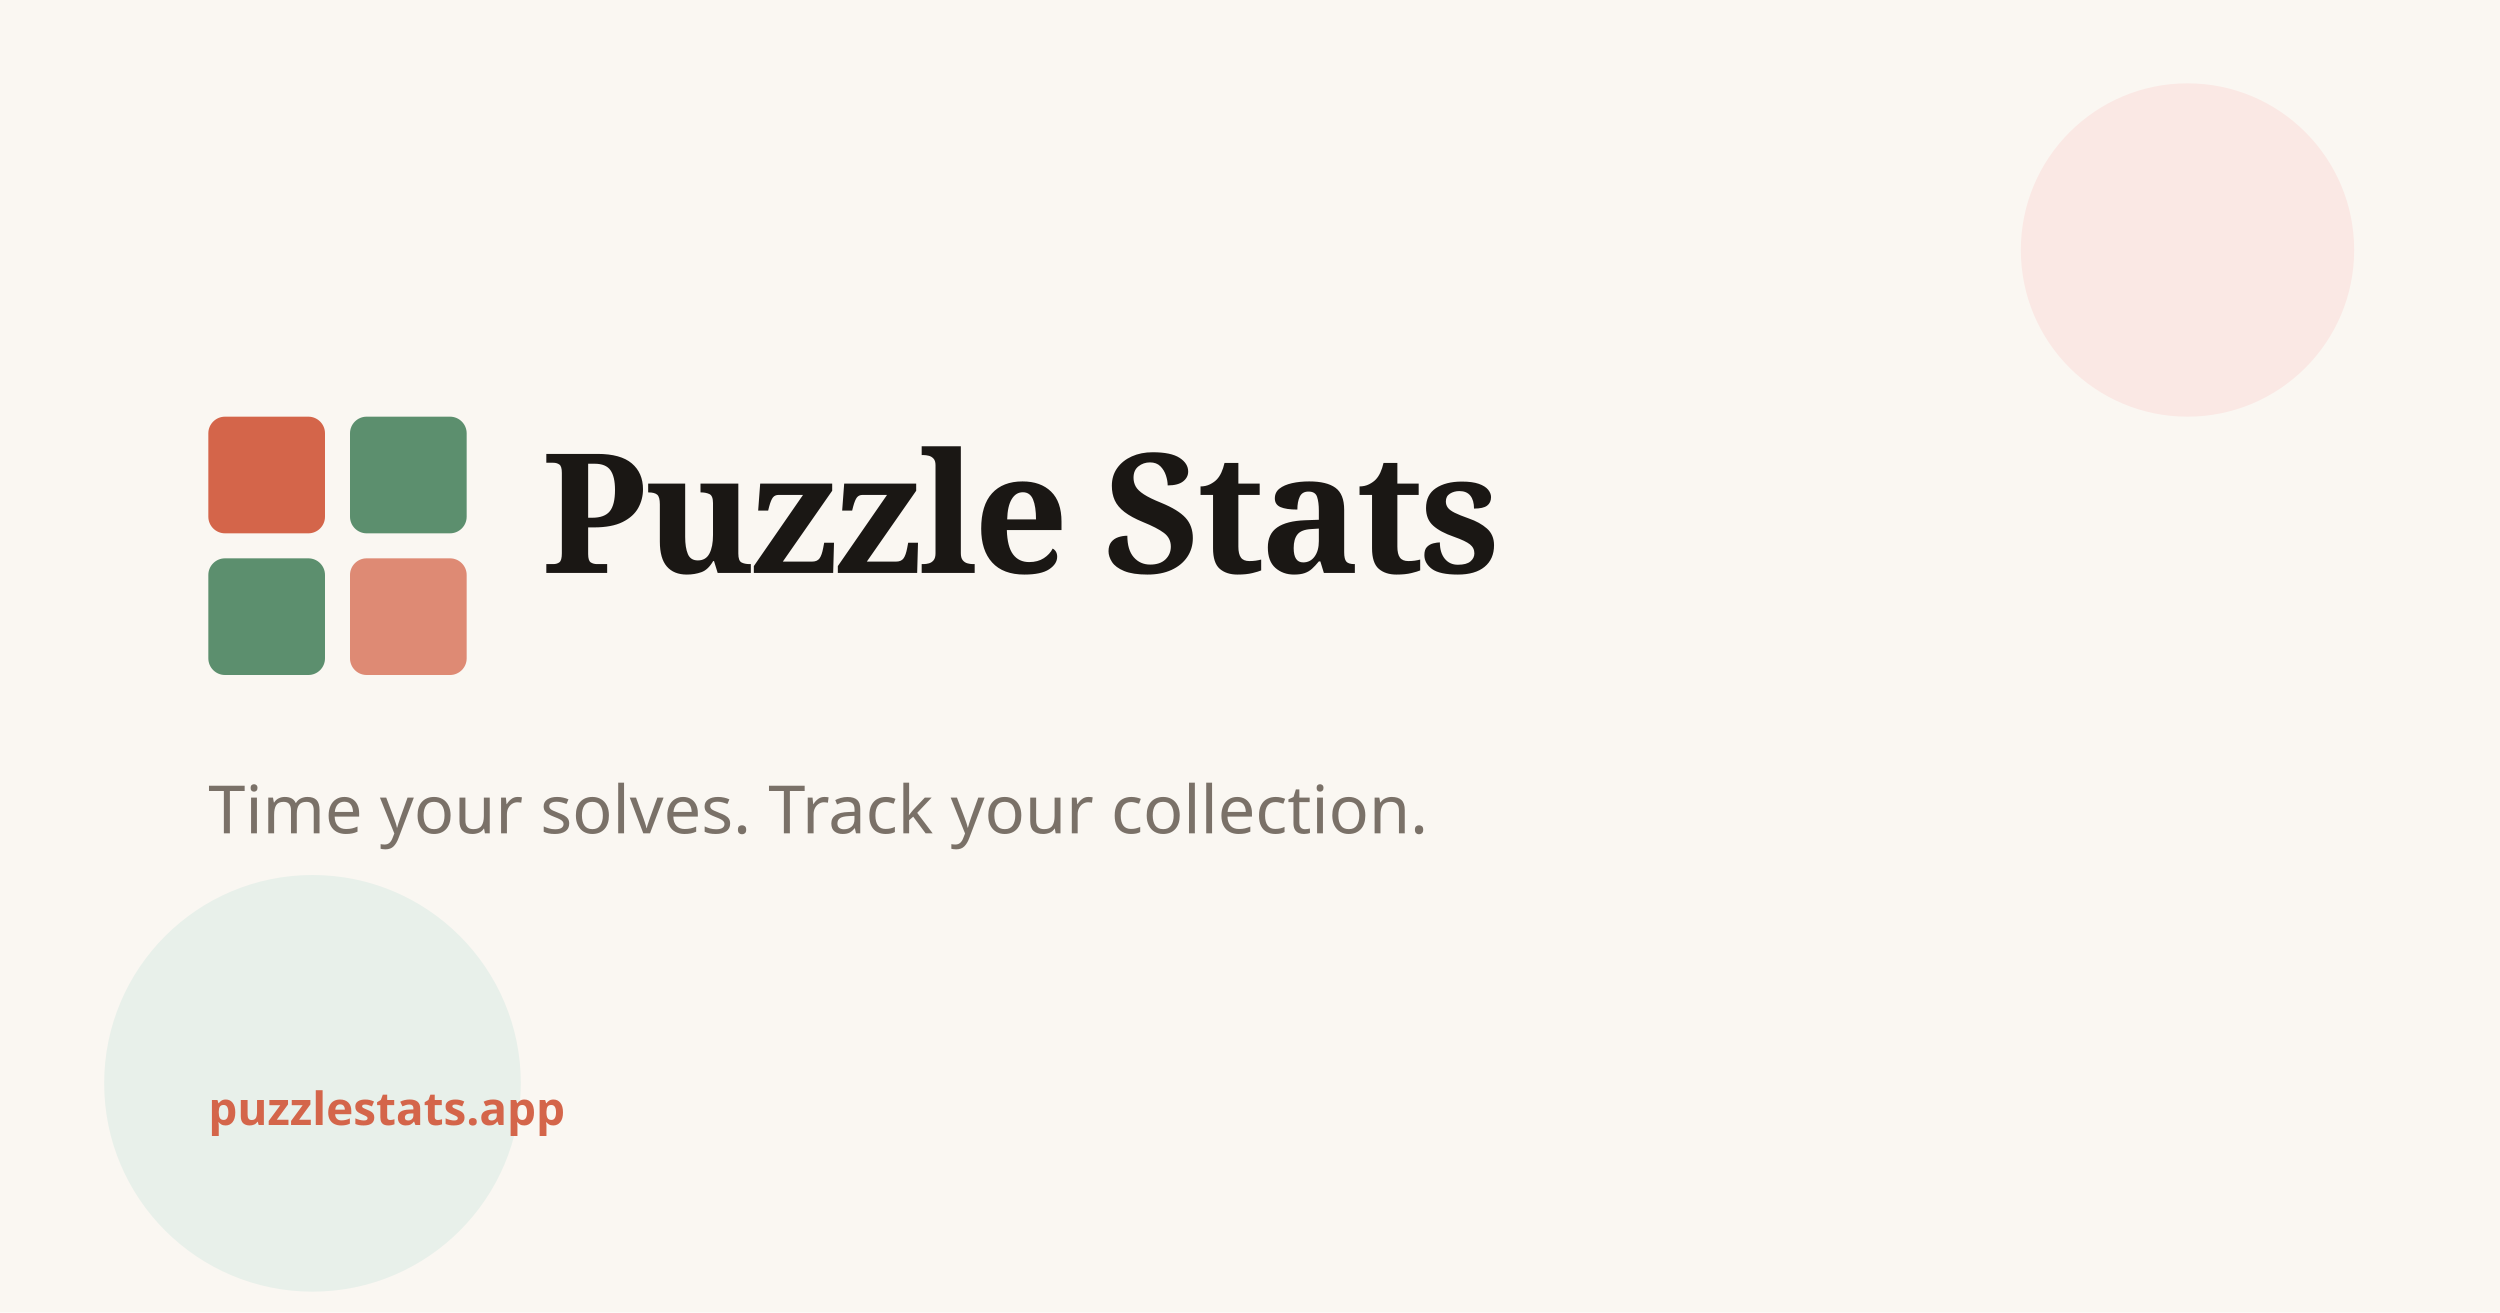
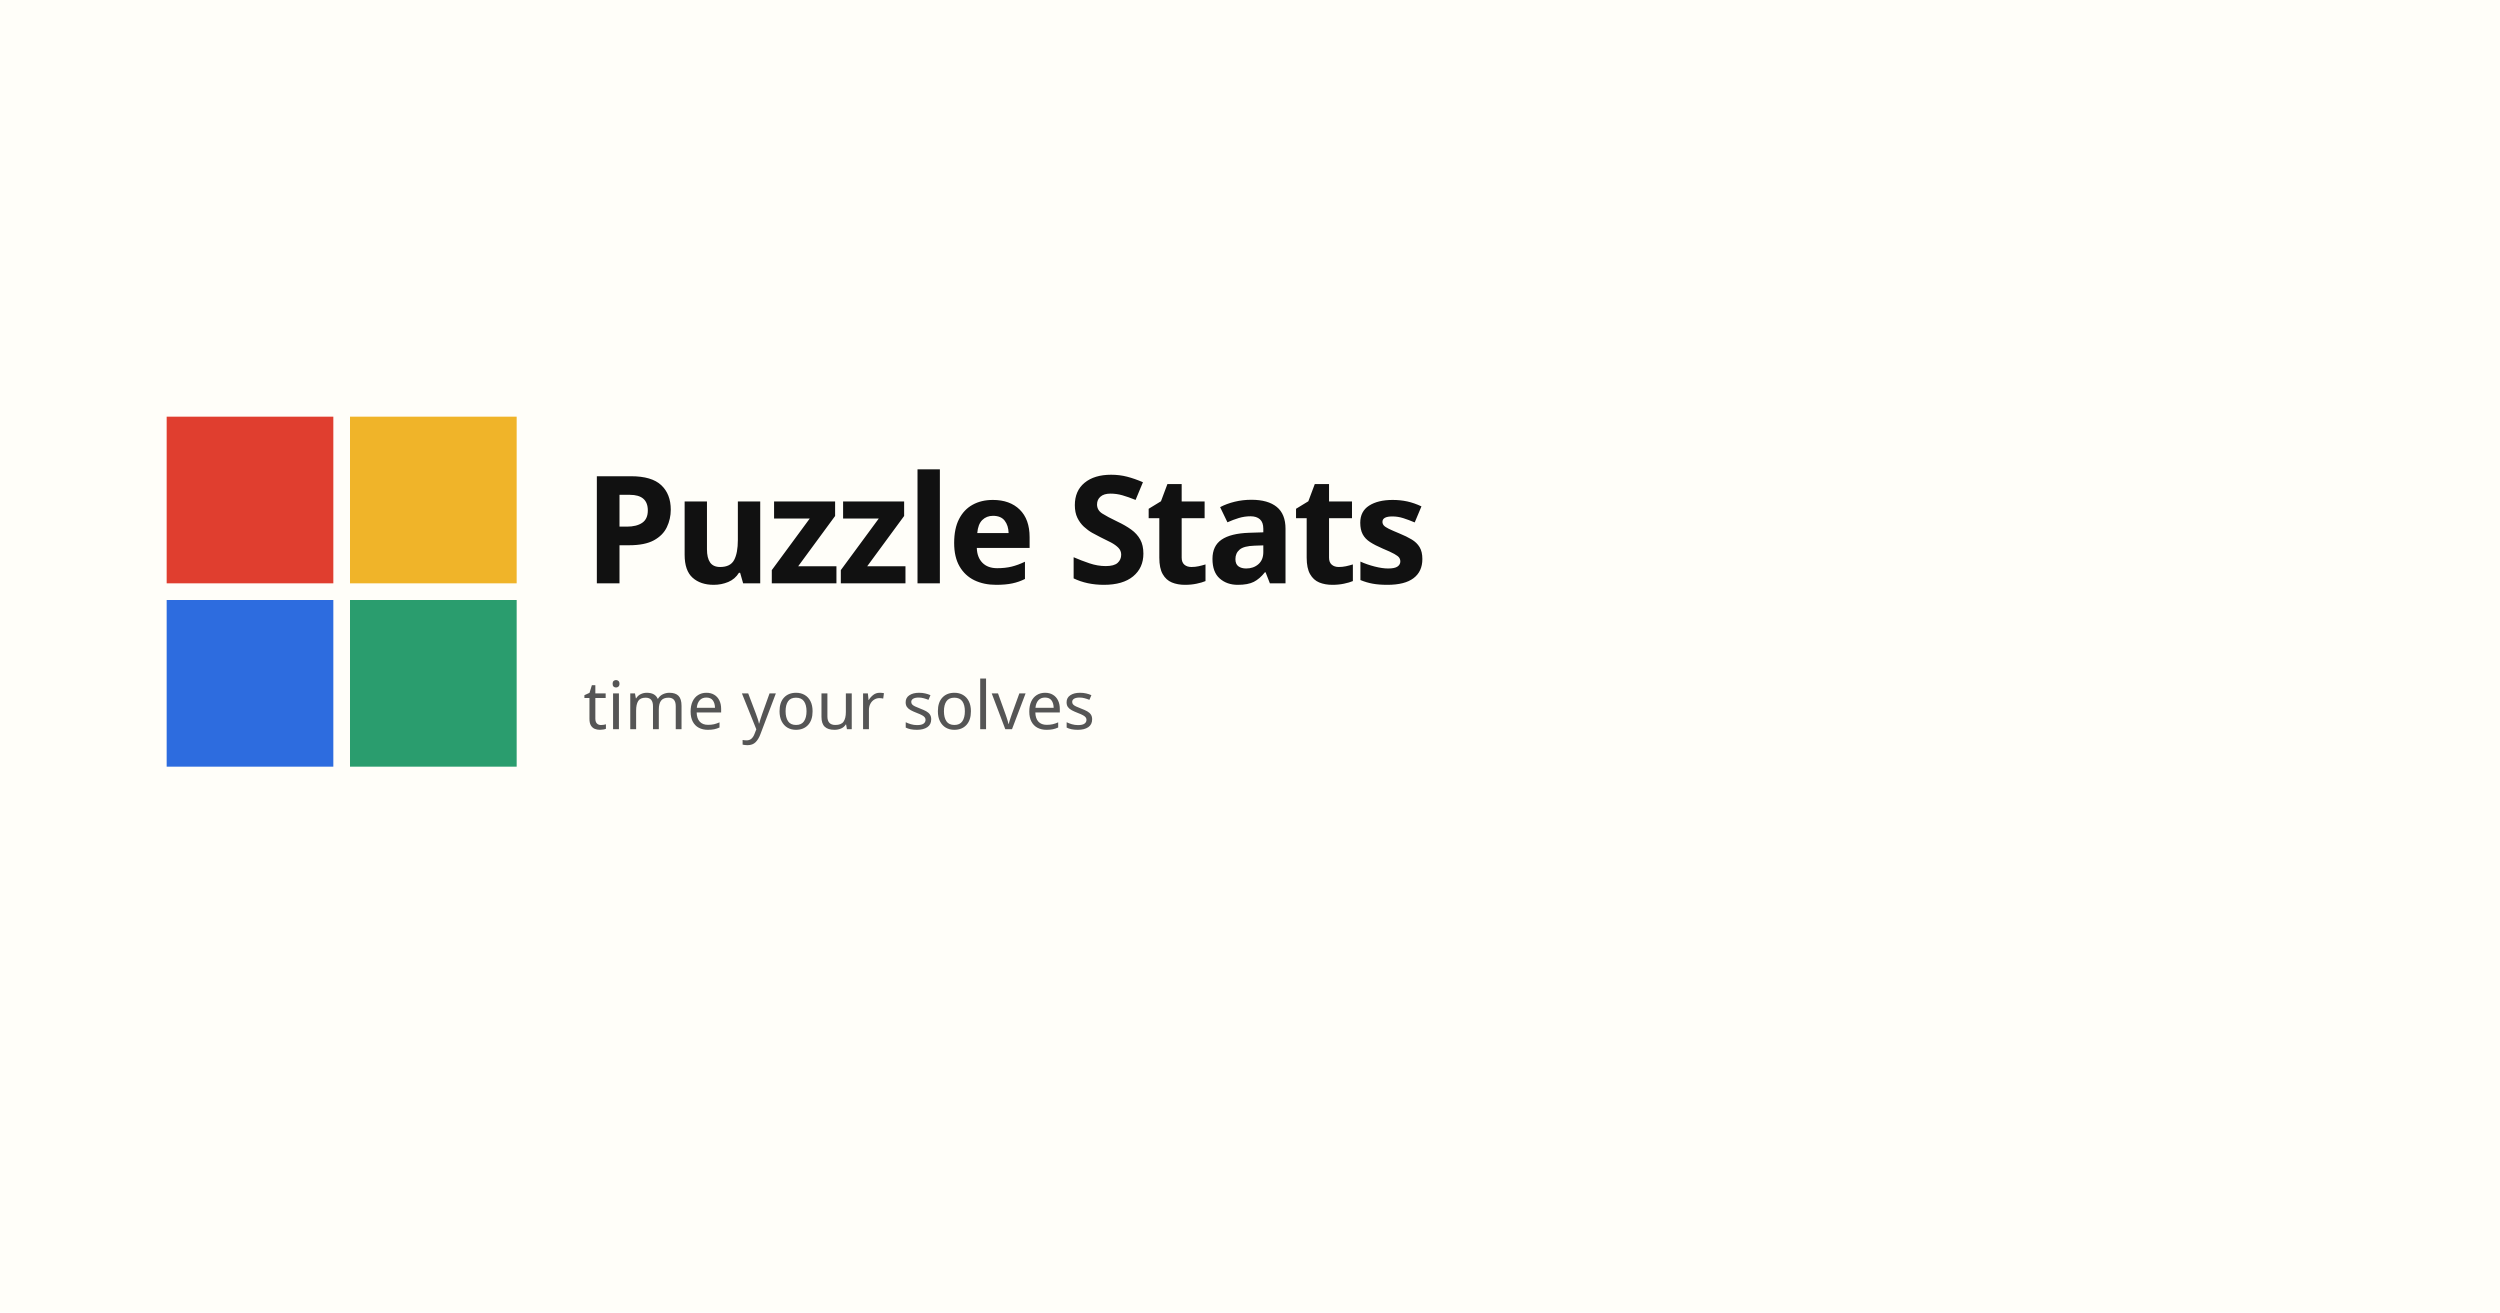
- <svg xmlns="http://www.w3.org/2000/svg" width="1200" height="630" viewBox="0 0 1200 630" fill="none">
-   <rect width="1200" height="630" fill="#faf7f2" />
-   <circle cx="1050" cy="120" r="80" fill="#fae8e4" />
-   <circle cx="150" cy="520" r="100" fill="#e8f0ea" />
-   <rect x="100" y="200" width="56" height="56" rx="8" fill="#d4654a" />
-   <rect x="168" y="200" width="56" height="56" rx="8" fill="#5c8f6e" />
-   <rect x="100" y="268" width="56" height="56" rx="8" fill="#5c8f6e" />
-   <rect x="168" y="268" width="56" height="56" rx="8" fill="#d4654a" opacity="0.75" />
-   <text x="260" y="275" font-family="Georgia, serif" font-size="80" font-weight="600" fill="#1a1714" letter-spacing="-2">Puzzle Stats</text>
-   <text x="100" y="400" font-family="system-ui, sans-serif" font-size="32" font-weight="400" fill="#7a7168">Time your solves. Track your collection.</text>
-   <text x="100" y="540" font-family="system-ui, sans-serif" font-size="22" font-weight="600" fill="#d4654a">puzzlestats.app</text>
+ <svg xmlns="http://www.w3.org/2000/svg" width="1200" height="630" viewBox="0 0 1200 630">
+   <rect width="1200" height="630" fill="#fffef9" />
+   <rect x="80" y="200" width="80" height="80" fill="#e03e2f" />
+   <rect x="168" y="200" width="80" height="80" fill="#f0b429" />
+   <rect x="80" y="288" width="80" height="80" fill="#2d6cdf" />
+   <rect x="168" y="288" width="80" height="80" fill="#2a9d6e" />
+   <text x="280" y="280" font-family="system-ui,sans-serif" font-size="72" font-weight="800" fill="#111" letter-spacing="-2">Puzzle Stats</text>
+   <text x="280" y="350" font-family="system-ui,sans-serif" font-size="32" fill="#555">time your solves</text>
</svg>
